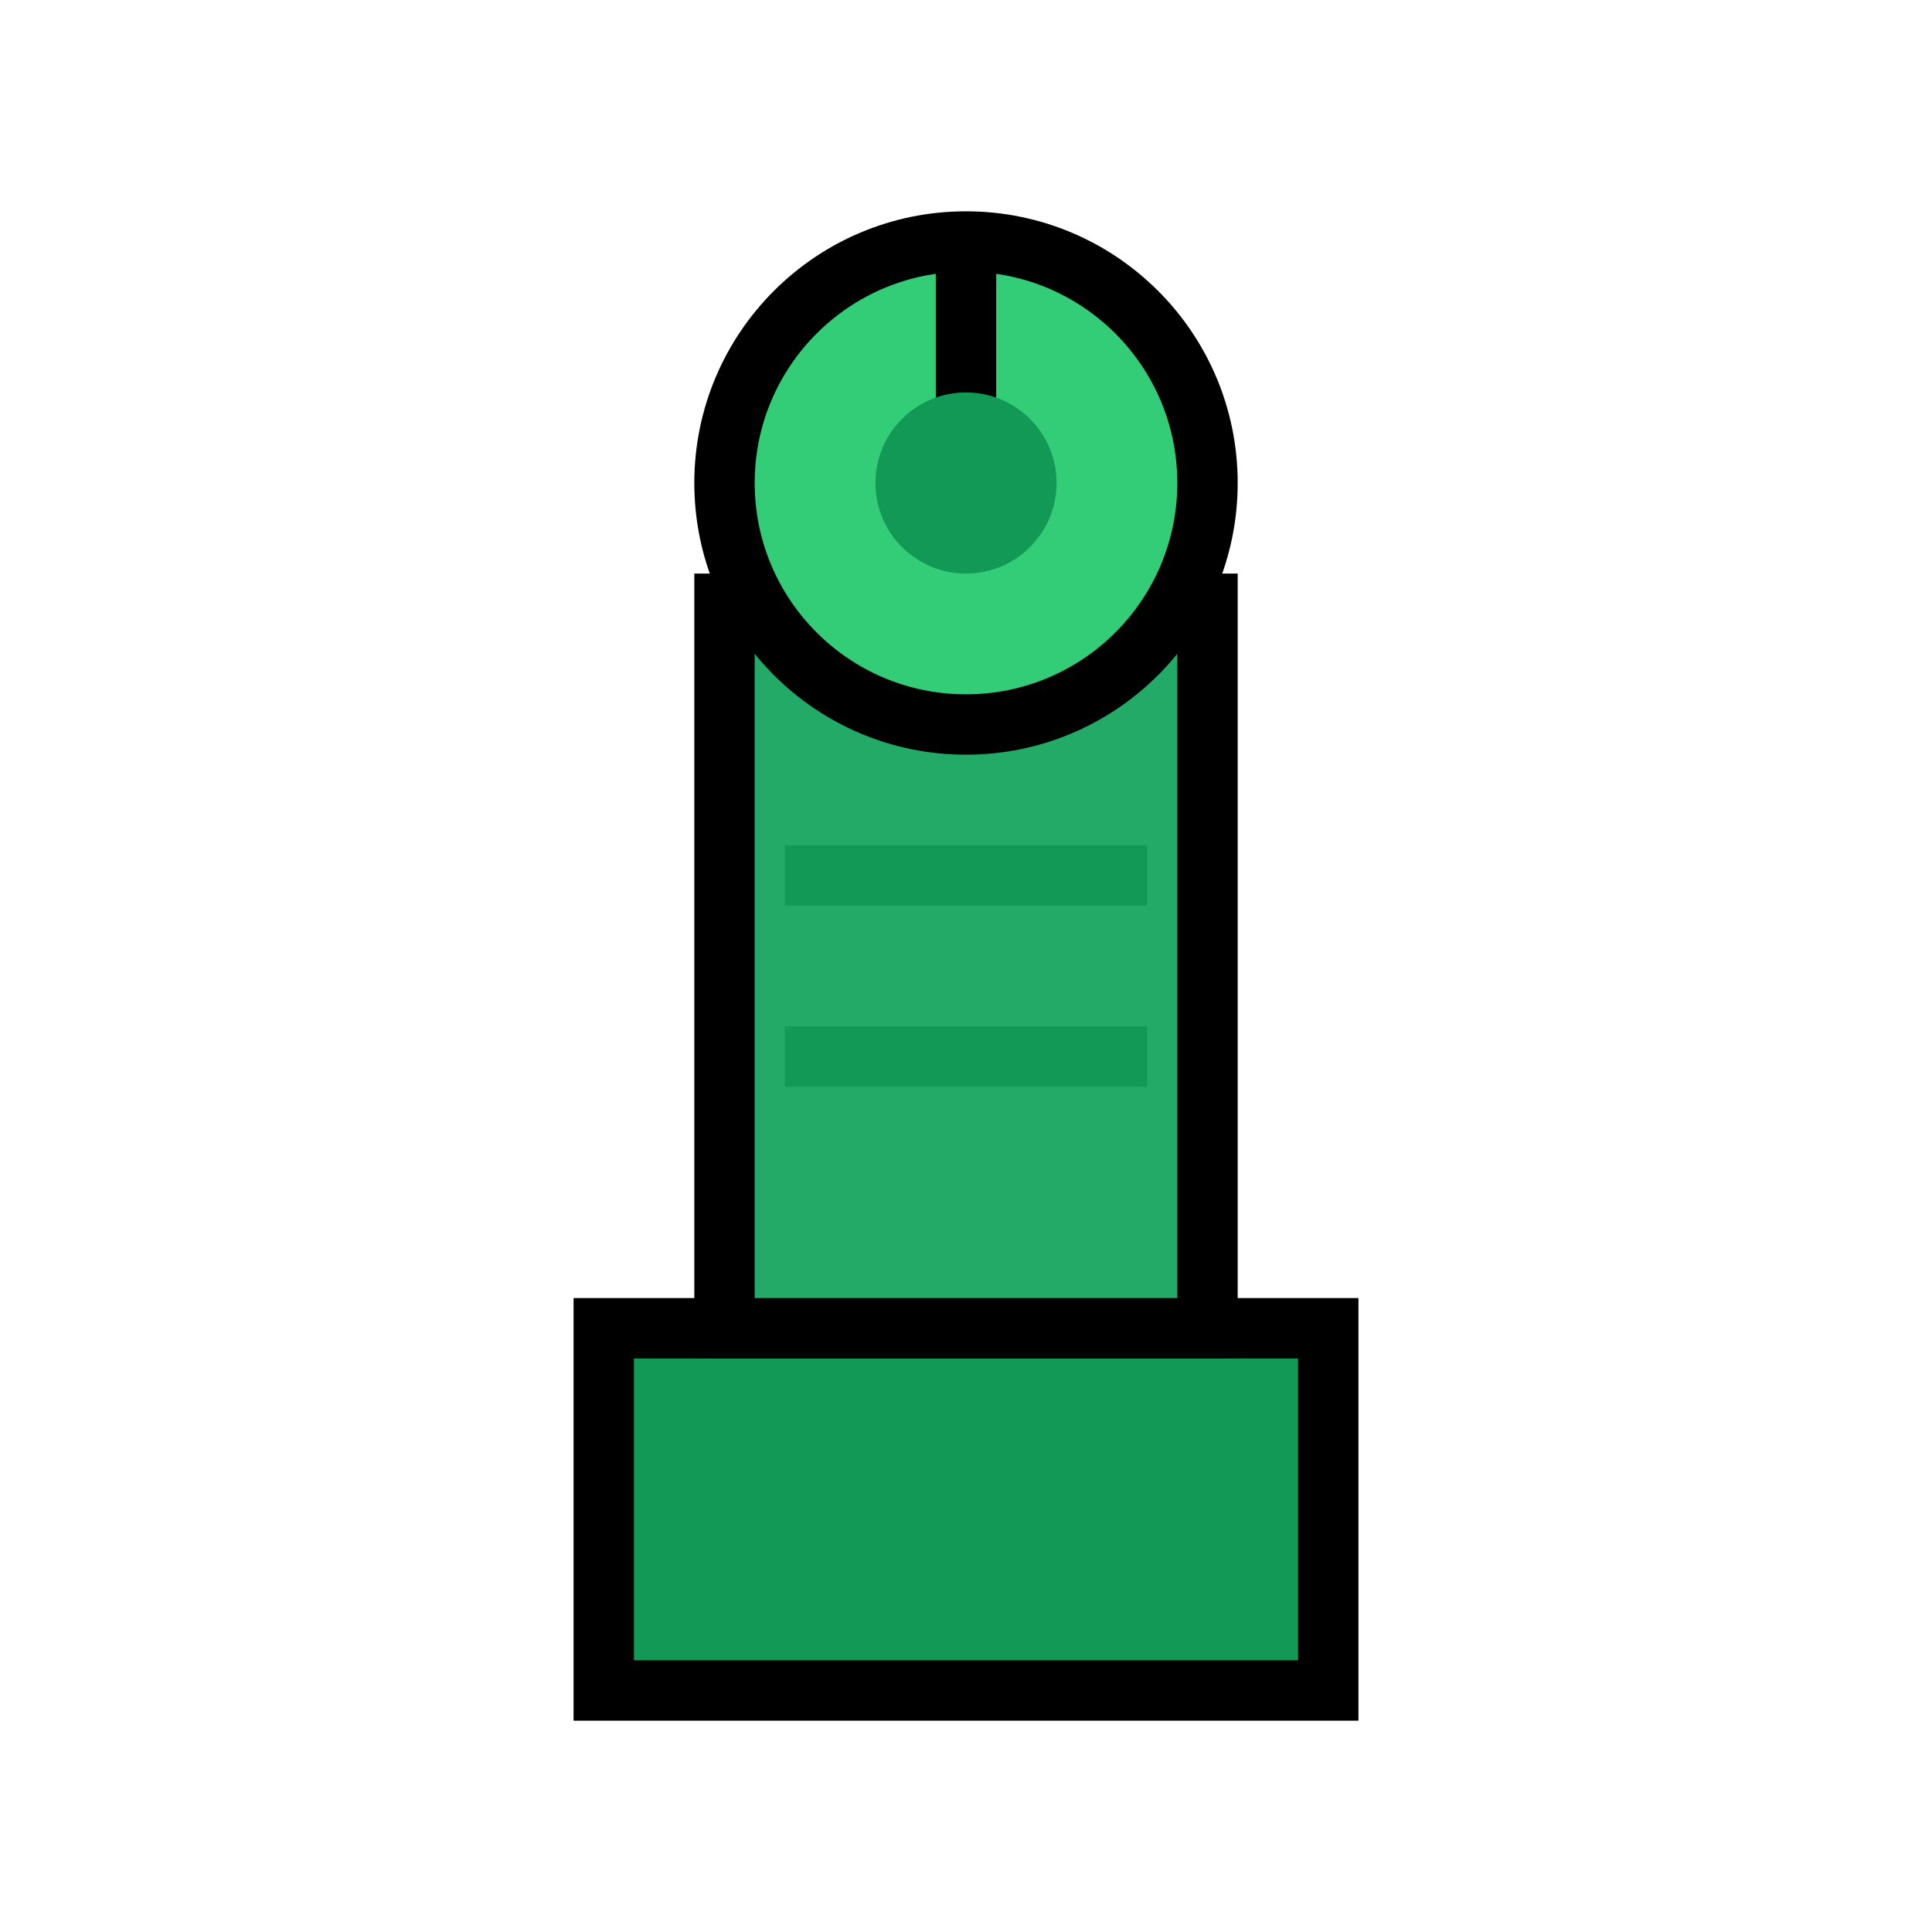
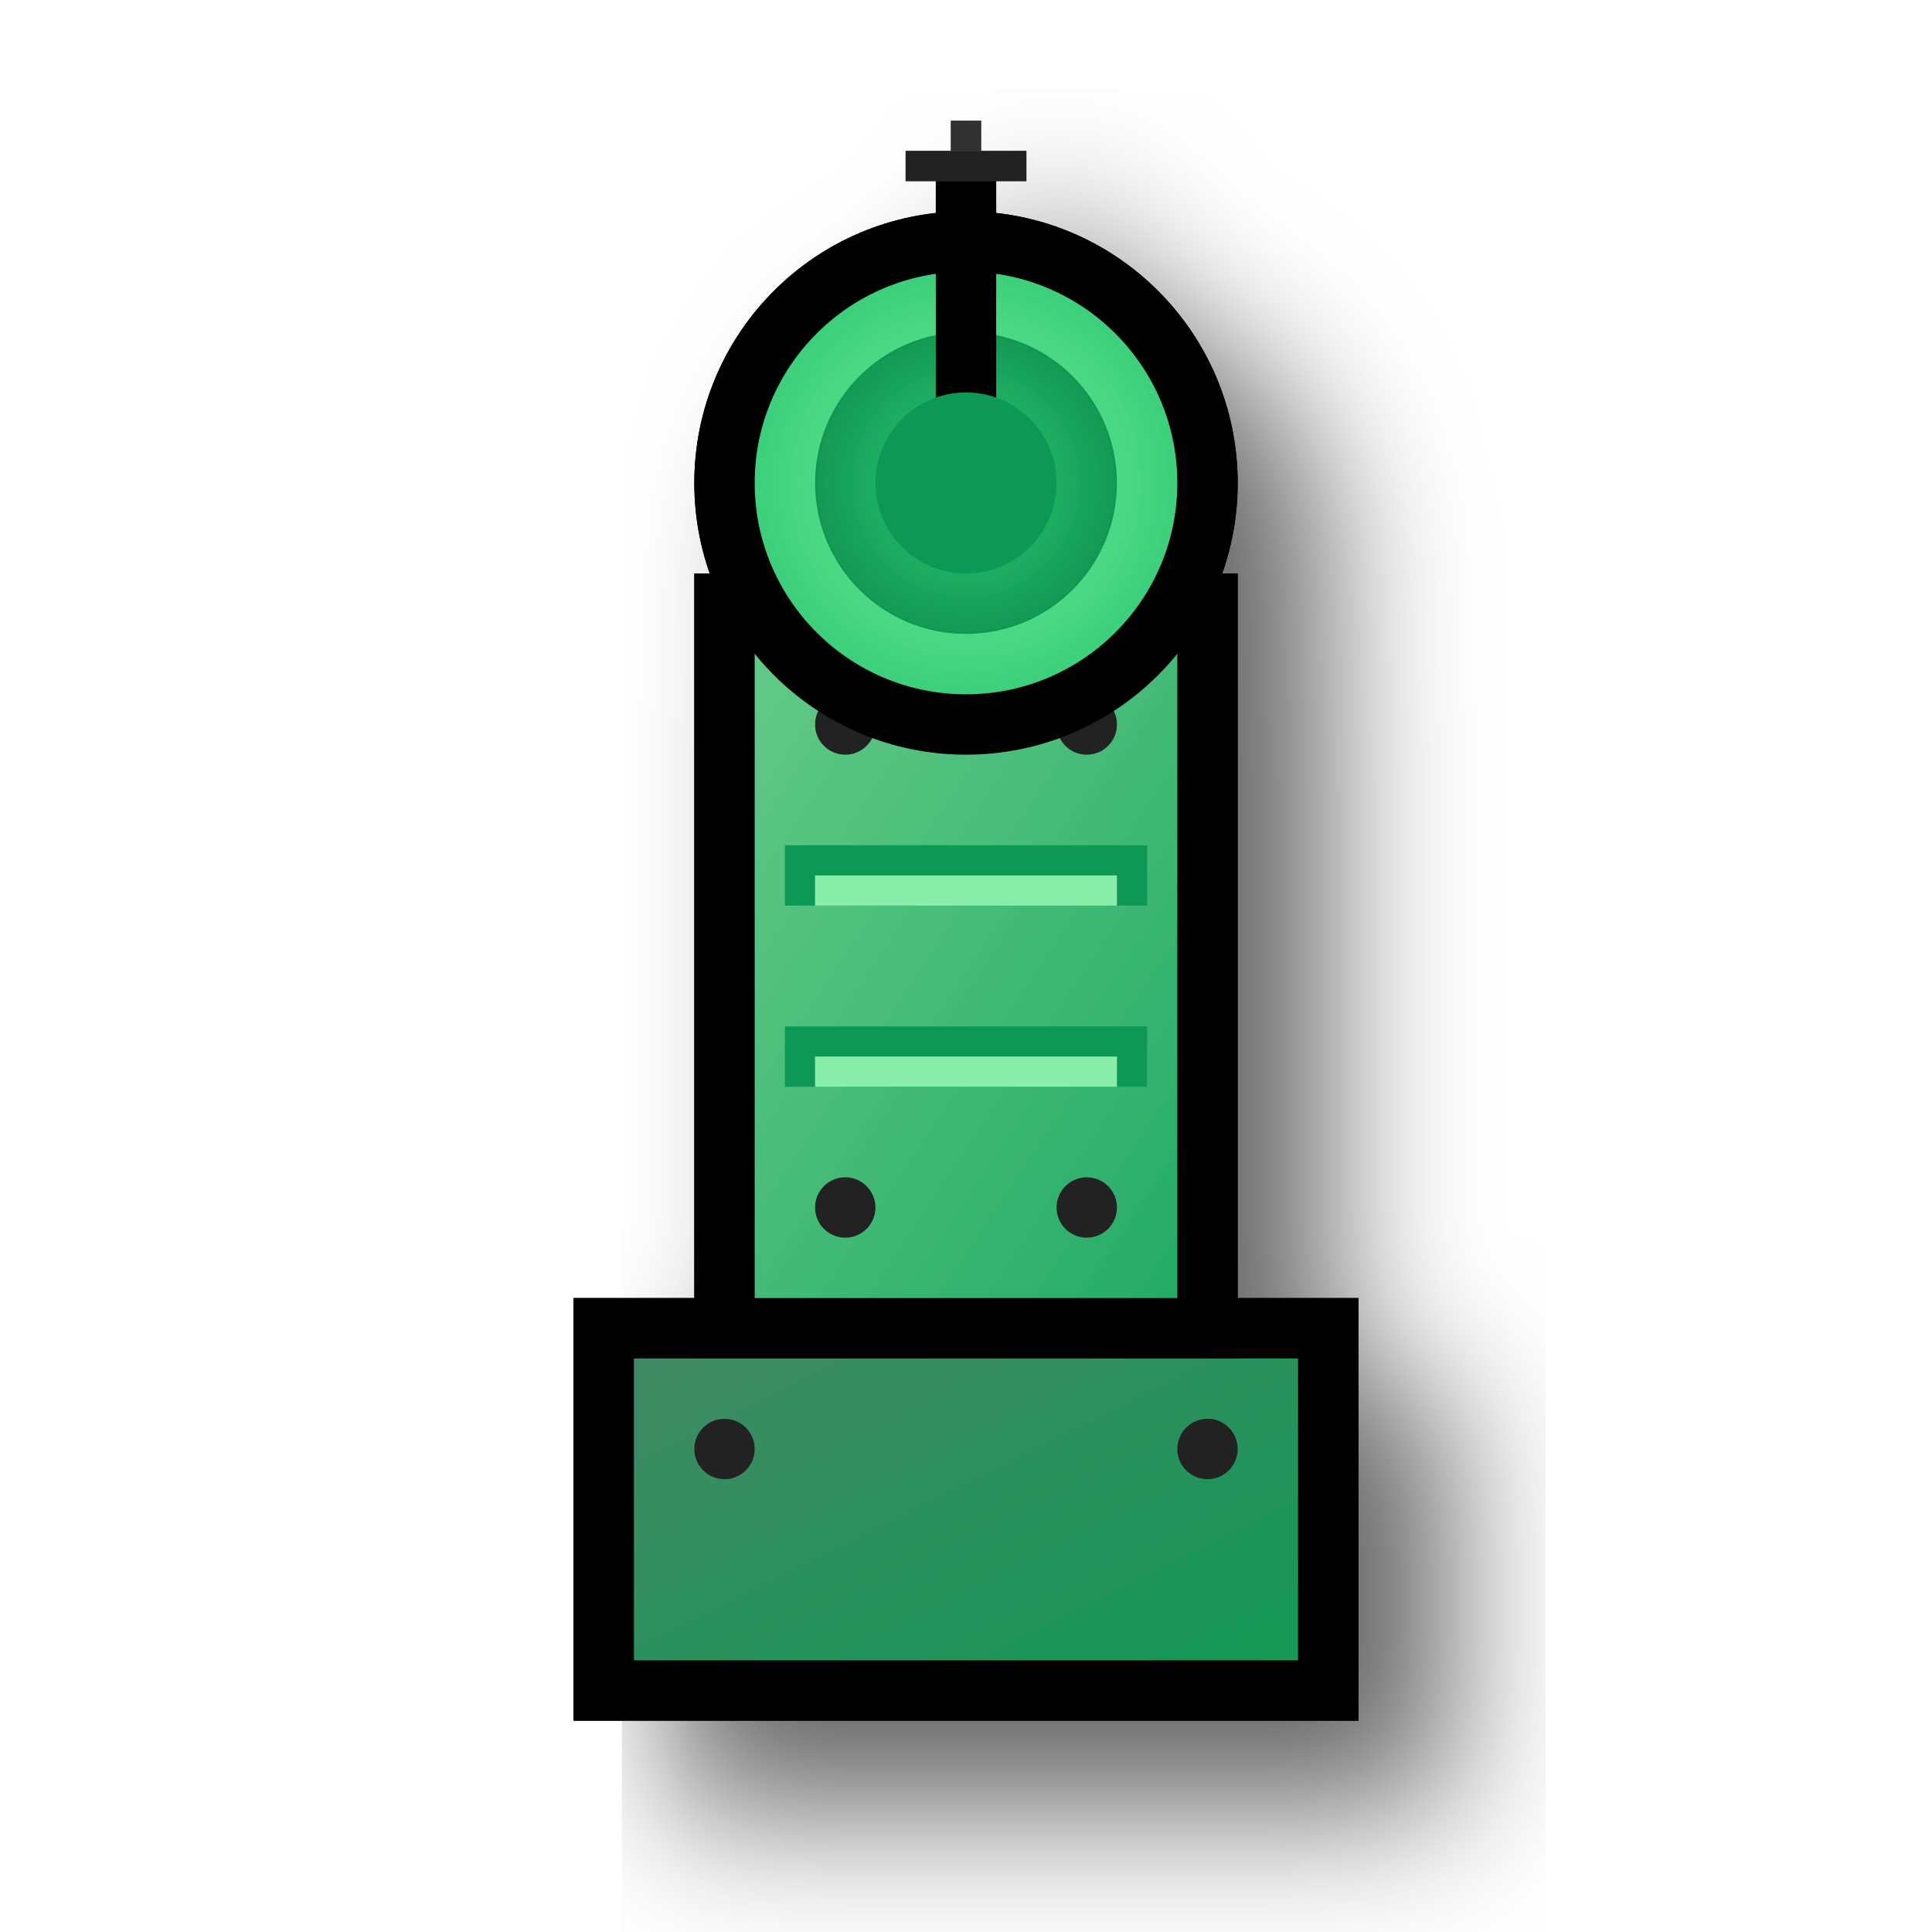
<svg xmlns="http://www.w3.org/2000/svg" viewBox="0 0 64 64">
  <defs>
+     <linearGradient id="baseGradient" x1="0%" y1="0%" x2="100%" y2="100%">
+       <stop offset="0%" style="stop-color:#448866;stop-opacity:1" />
+       <stop offset="100%" style="stop-color:#195;stop-opacity:1" />
+     </linearGradient>
+     <linearGradient id="bodyGradient" x1="0%" y1="0%" x2="100%" y2="100%">
+       <stop offset="0%" style="stop-color:#66cc88;stop-opacity:1" />
+       <stop offset="100%" style="stop-color:#2a6;stop-opacity:1" />
+     </linearGradient>
+     <radialGradient id="turretGradient" cx="50%" cy="50%" r="50%" fx="50%" fy="50%">
+       <stop offset="0%" style="stop-color:#77ee99;stop-opacity:1" />
+       <stop offset="100%" style="stop-color:#3c7;stop-opacity:1" />
+     </radialGradient>
+     <radialGradient id="innerTurretGradient" cx="50%" cy="50%" r="50%" fx="50%" fy="50%">
+       <stop offset="0%" style="stop-color:#3c7;stop-opacity:1" />
+       <stop offset="100%" style="stop-color:#195;stop-opacity:1" />
+     </radialGradient>
+     <filter id="shadow" x="-0.1" y="-0.1" width="1.4" height="1.4">
+       <feDropShadow dx="3" dy="3" stdDeviation="2.5" flood-color="#000" flood-opacity="0.6" />
+     </filter>
    <g id="basic-tower">
-       <path d="M20 44h24v12H20z" fill="#195" stroke="#000" stroke-width="2" />
-       <path d="M24 20h16v24H24z" fill="#2a6" stroke="#000" stroke-width="2" />
-       <circle cx="32" cy="16" r="8" fill="#3c7" stroke="#000" stroke-width="2" />
-       <rect x="31" y="8" width="2" height="8" fill="#000" />
+       <path d="M20 44h24v12H20z" fill="url(#baseGradient)" stroke="#000" stroke-width="2" />
+       <circle cx="24" cy="48" r="1" fill="#222" />
+       <circle cx="40" cy="48" r="1" fill="#222" />
+       <path d="M24 20h16v24H24z" fill="url(#bodyGradient)" stroke="#000" stroke-width="2" />
+       <circle cx="28" cy="24" r="1" fill="#222" />
+       <circle cx="36" cy="24" r="1" fill="#222" />
+       <circle cx="28" cy="40" r="1" fill="#222" />
+       <circle cx="36" cy="40" r="1" fill="#222" />
+       <circle cx="32" cy="16" r="8" fill="url(#turretGradient)" stroke="#000" stroke-width="2" />
+       <circle cx="32" cy="16" r="5" fill="url(#innerTurretGradient)" />
+       <path d="M31 6h2v10h-2z" fill="#000" />
+       <path d="M30 5h4v1h-4z" fill="#222" />
+       <path d="M31.5 4h1v1h-1z" fill="#333" />
      <circle cx="32" cy="16" r="3" fill="#195" />
      <rect x="26" y="28" width="12" height="2" fill="#195" />
      <rect x="26" y="34" width="12" height="2" fill="#195" />
+       <rect x="27" y="29" width="10" height="1" fill="#88eeaa" />
+       <rect x="27" y="35" width="10" height="1" fill="#88eeaa" />
+       <g style="filter:url(#shadow);">
+         <use href="#basic-tower" />
+       </g>
    </g>
  </defs>
  <use href="#basic-tower" x="0" y="0" />
</svg>
